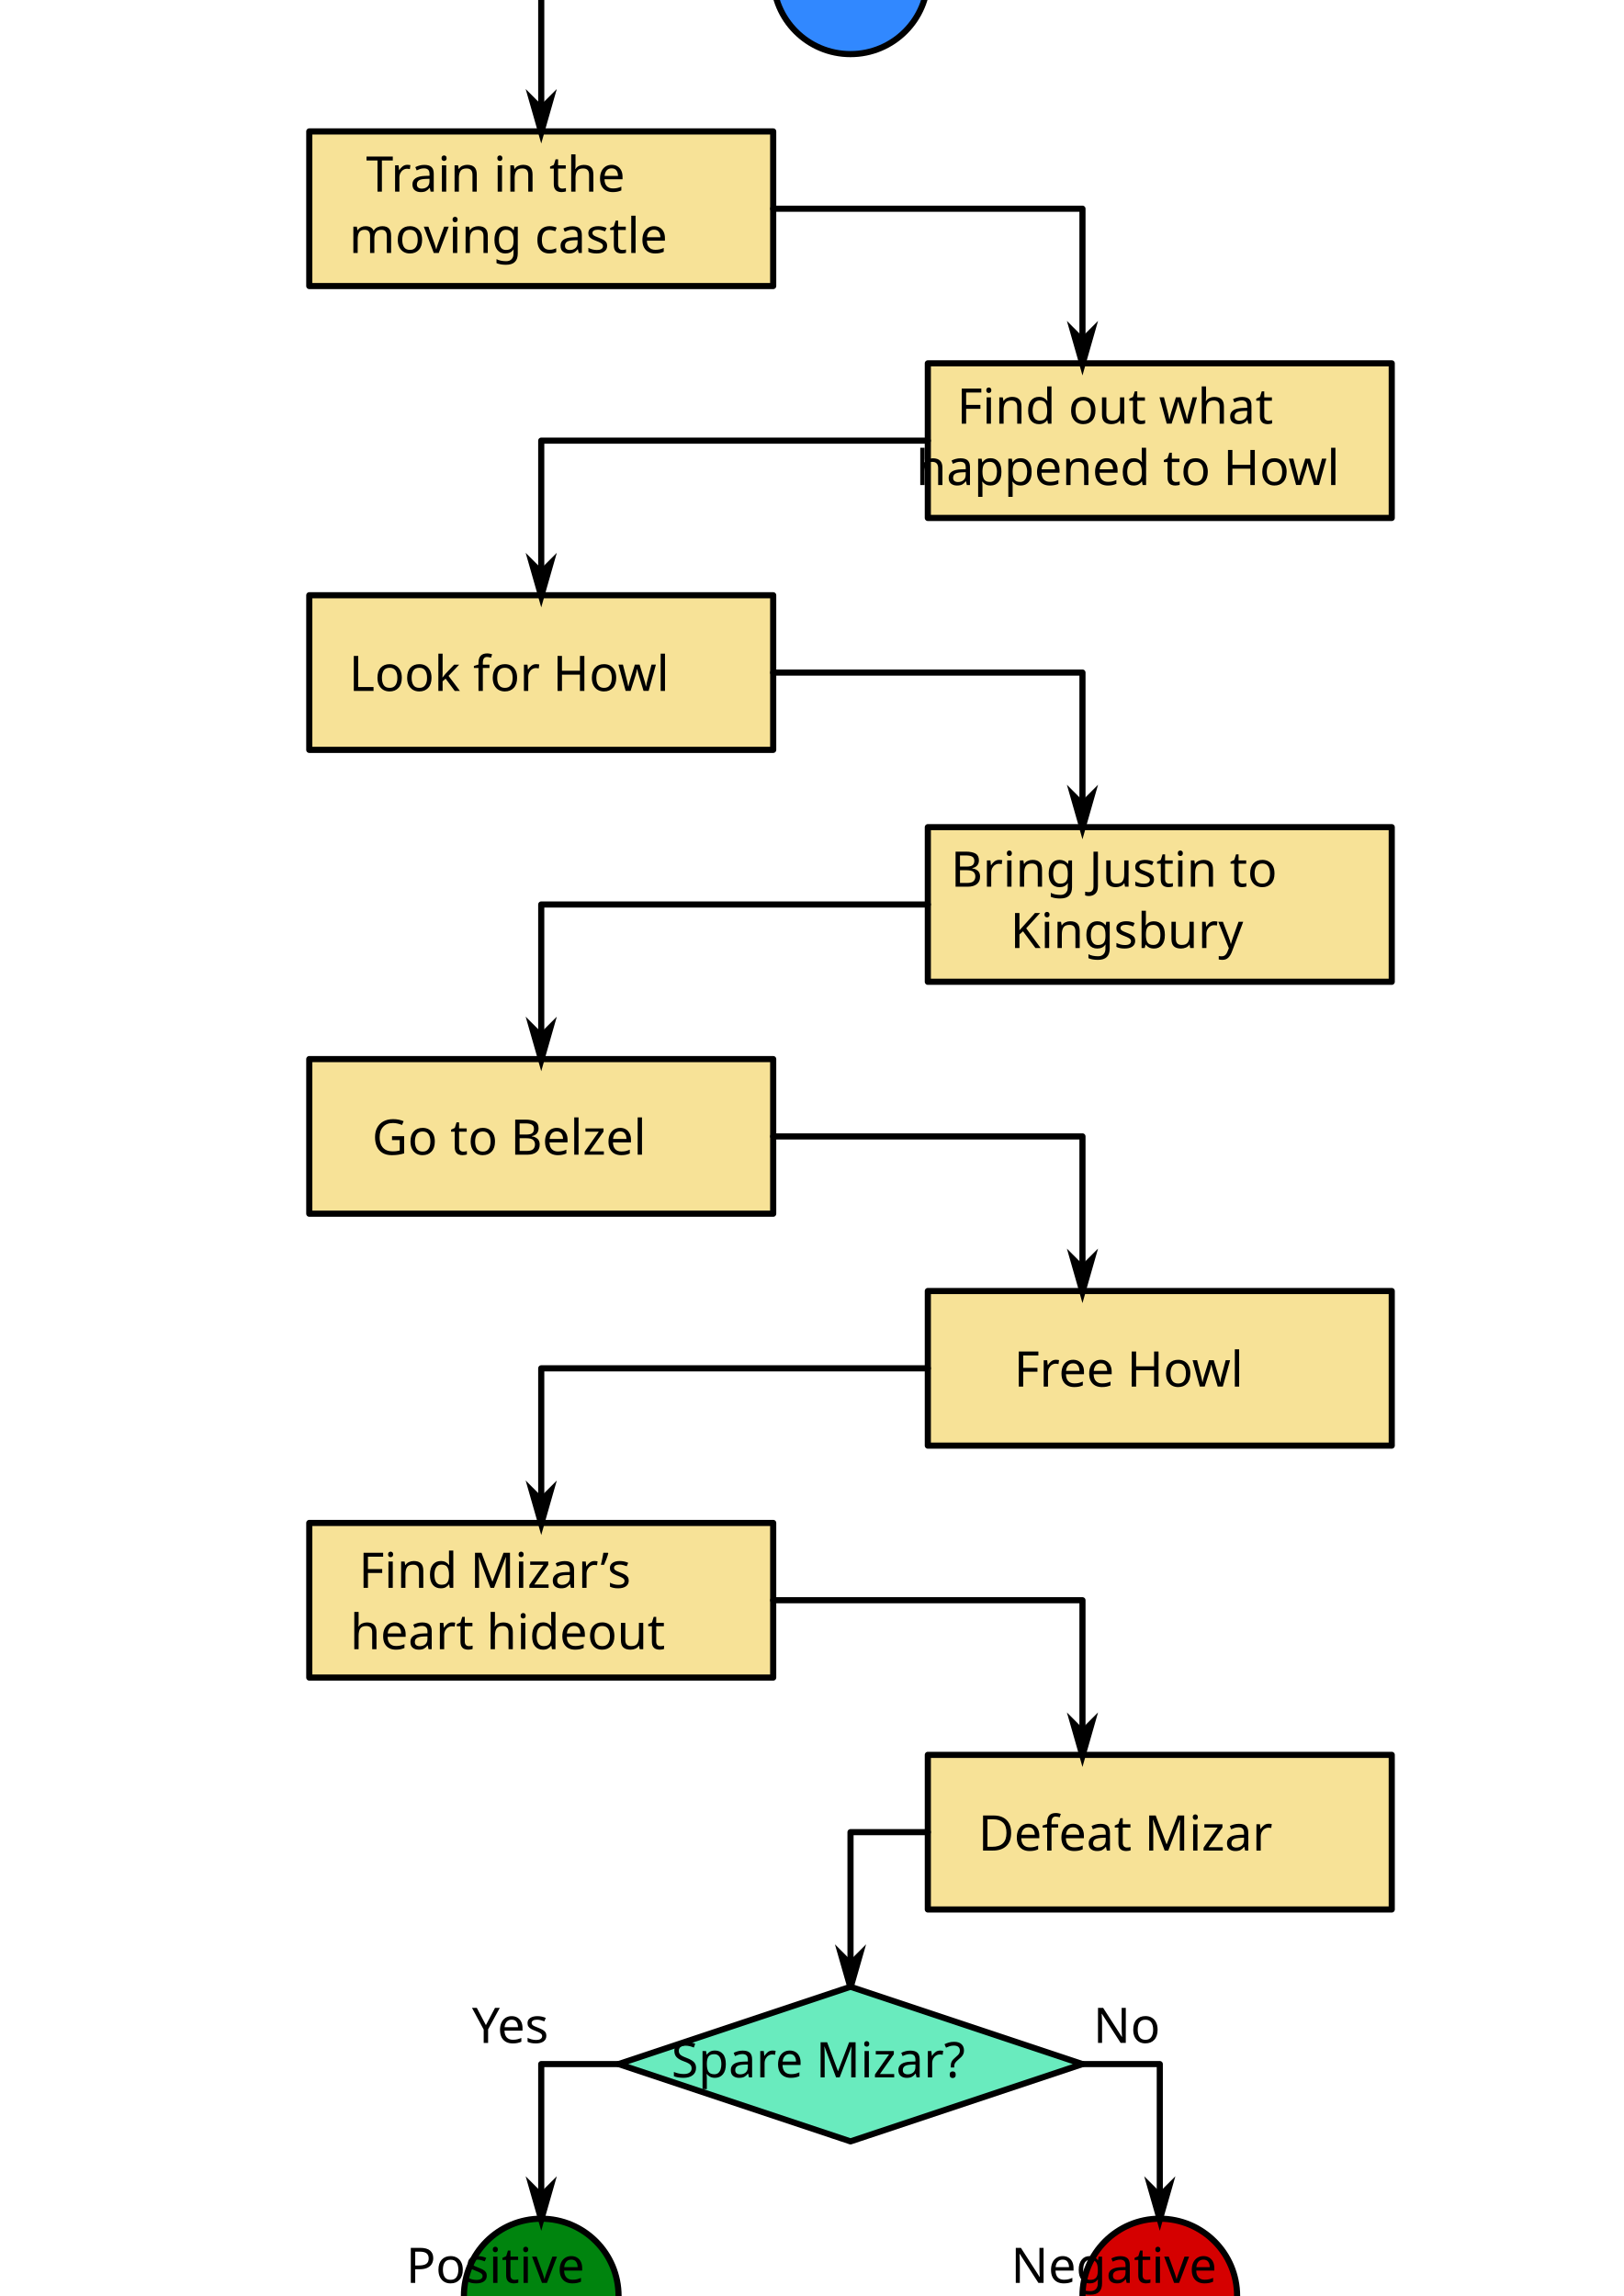
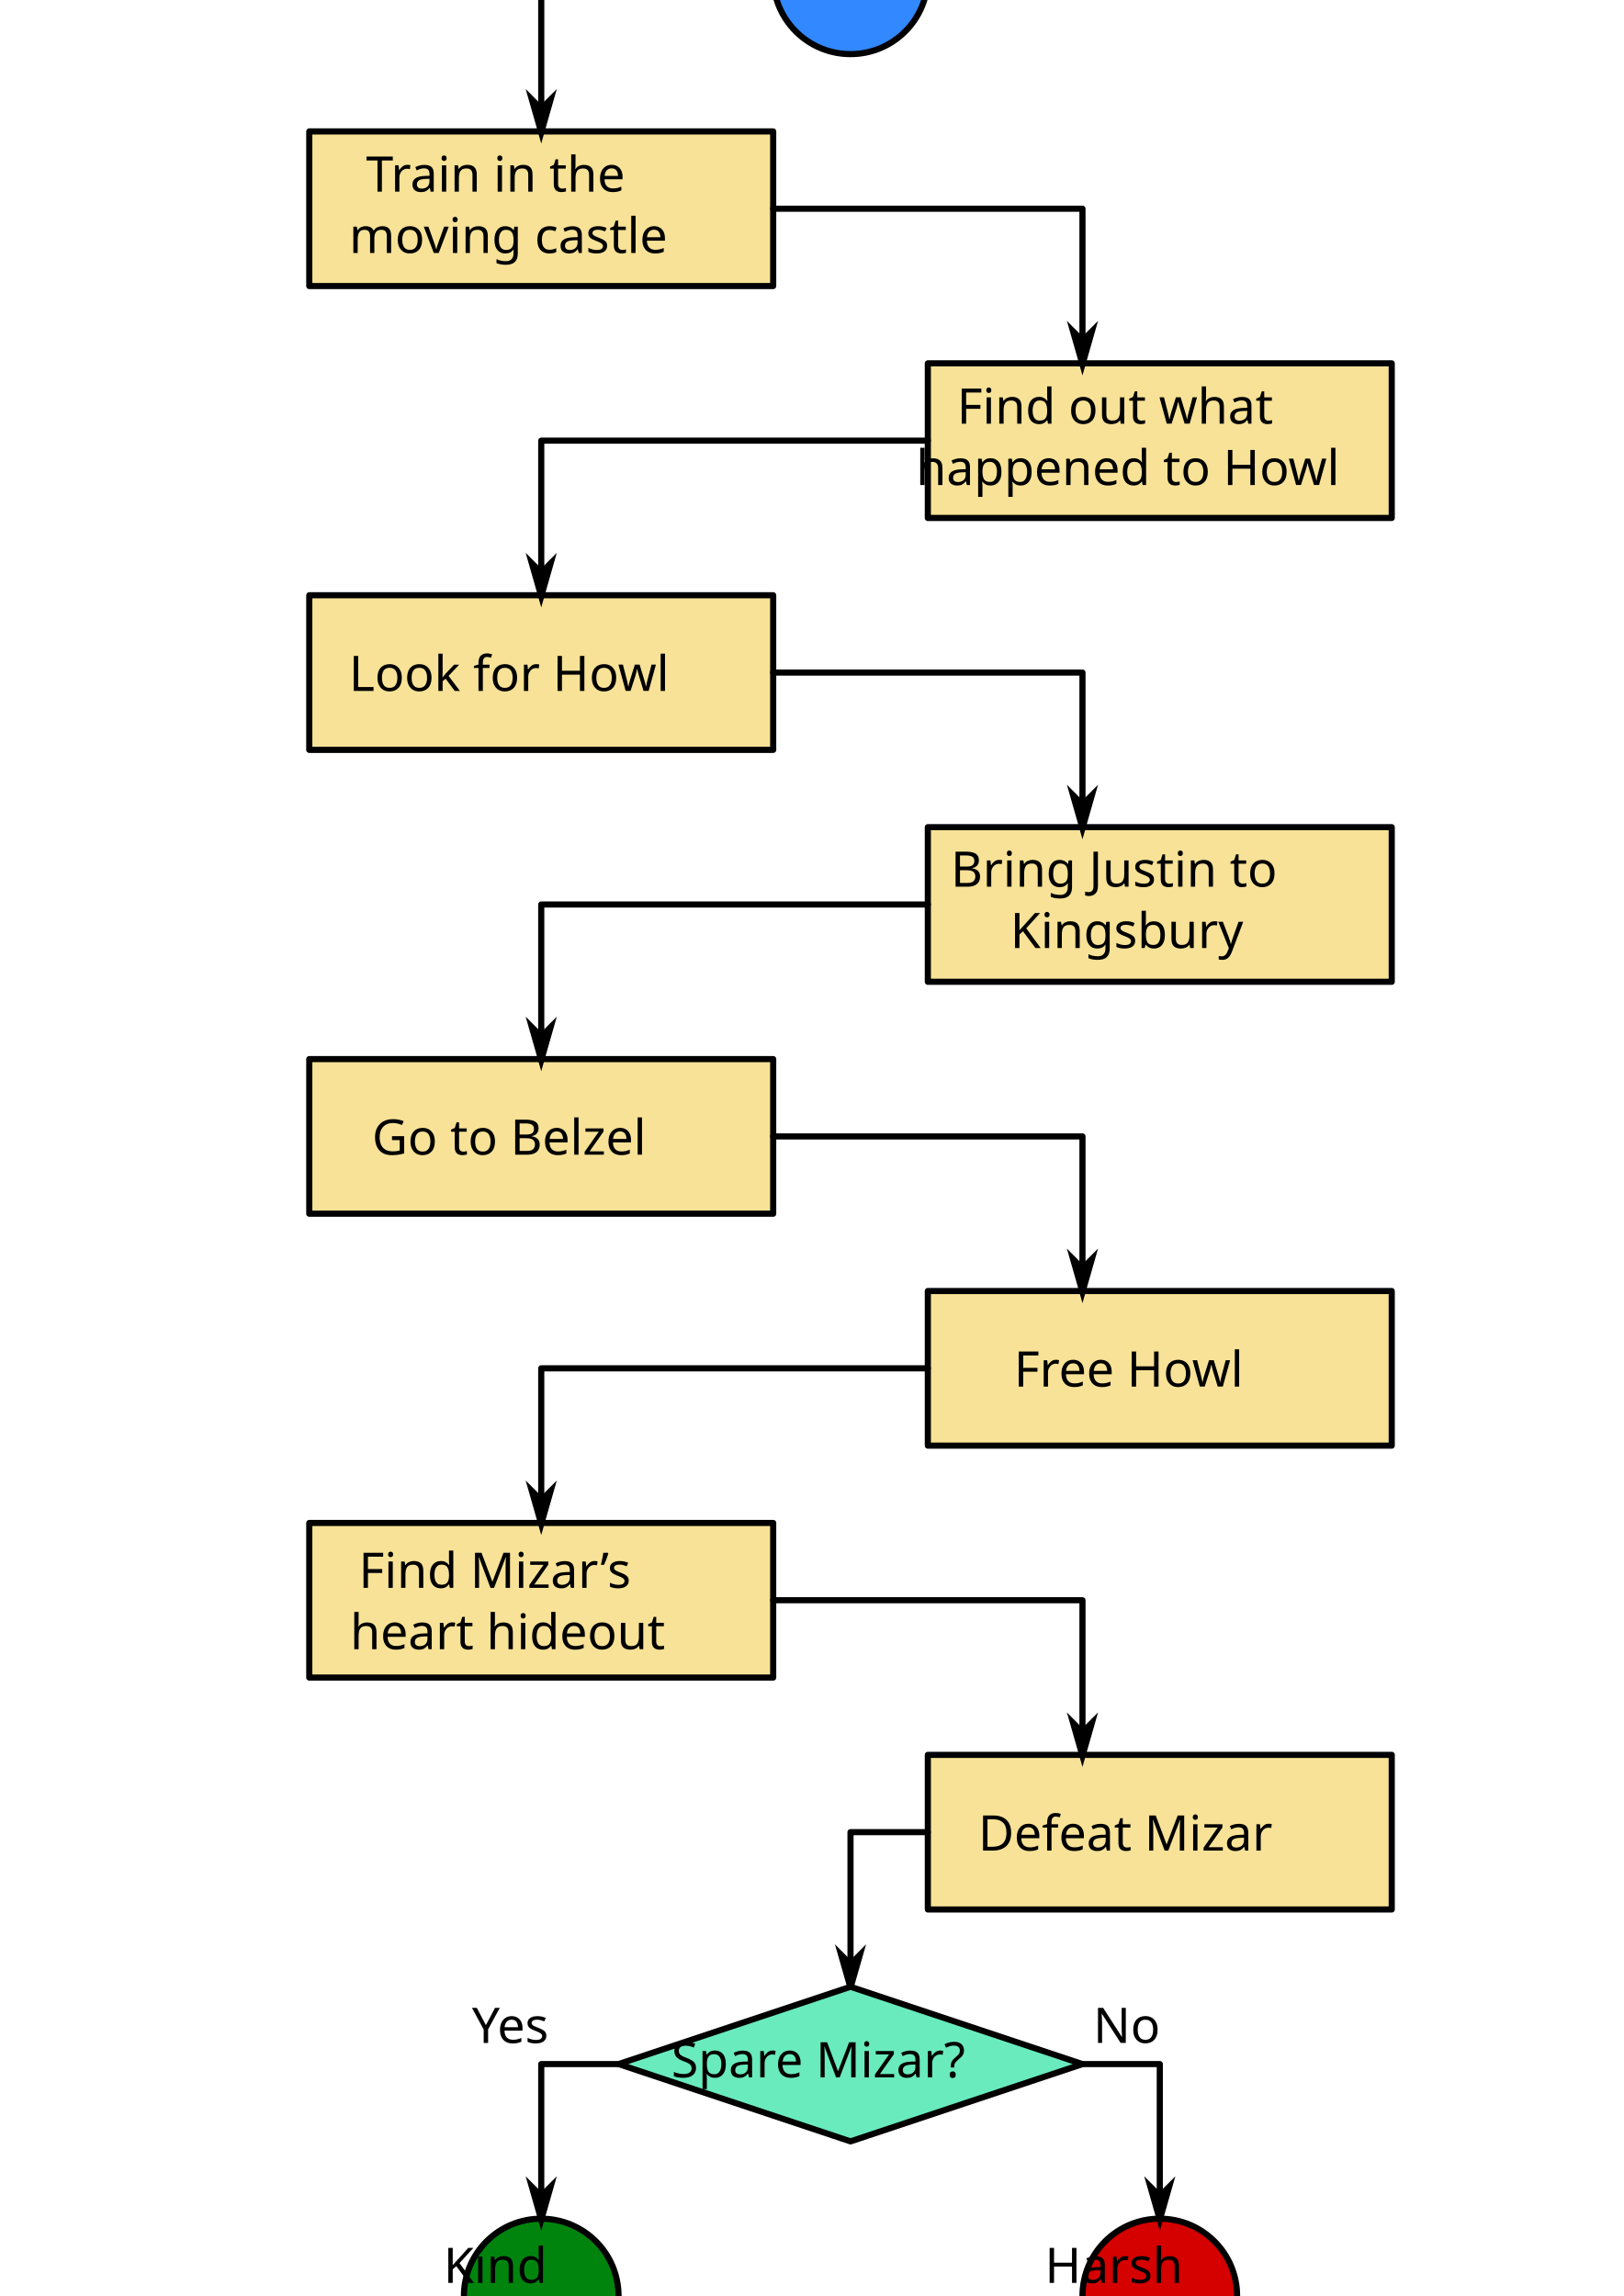
<svg xmlns="http://www.w3.org/2000/svg" width="793.701" height="1122.52" viewBox="0 0 793.701 1122.52" version="1.1" id="svg8">
  <defs id="defs2">
    <marker style="overflow:visible" id="marker2364" refX="0" refY="0" orient="auto">
      <path transform="matrix(-0.4,0,0,-0.4,-4,0)" style="fill:#000000;fill-opacity:1;fill-rule:evenodd;stroke:#000000;stroke-width:1pt;stroke-opacity:1" d="M 0,0 5,-5 -12.5,0 5,5 Z" id="path2362" />
    </marker>
    <marker orient="auto" refY="0.0" refX="0.0" id="Arrow1Mend" style="overflow:visible;">
      <path id="path944" d="M 0.0,0.0 L 5.0,-5.0 L -12.5,0.0 L 5.0,5.0 L 0.0,0.0 z " style="fill-rule:evenodd;stroke:#000000;stroke-width:1pt;stroke-opacity:1;fill:#000000;fill-opacity:1" transform="scale(0.4) rotate(180) translate(10,0)" />
    </marker>
    <marker orient="auto" refY="0" refX="0" id="Arrow1Mend-0" style="overflow:visible">
      <path id="path944-4" d="M 0,0 5,-5 -12.5,0 5,5 Z" style="fill:#000000;fill-opacity:1;fill-rule:evenodd;stroke:#000000;stroke-width:1pt;stroke-opacity:1" transform="matrix(-0.4,0,0,-0.4,-4,0)" />
    </marker>
    <marker orient="auto" refY="0" refX="0" id="Arrow1Mend-6" style="overflow:visible">
      <path id="path944-0" d="M 0,0 5,-5 -12.5,0 5,5 Z" style="fill:#000000;fill-opacity:1;fill-rule:evenodd;stroke:#000000;stroke-width:1pt;stroke-opacity:1" transform="matrix(-0.4,0,0,-0.4,-4,0)" />
    </marker>
    <marker orient="auto" refY="0" refX="0" id="Arrow1Mend-6-2" style="overflow:visible">
      <path id="path944-0-2" d="M 0,0 5,-5 -12.5,0 5,5 Z" style="fill:#000000;fill-opacity:1;fill-rule:evenodd;stroke:#000000;stroke-width:1pt;stroke-opacity:1" transform="matrix(-0.4,0,0,-0.4,-4,0)" />
    </marker>
    <marker orient="auto" refY="0" refX="0" id="Arrow1Mend-0-1" style="overflow:visible">
      <path id="path944-4-4" d="M 0,0 5,-5 -12.5,0 5,5 Z" style="fill:#000000;fill-opacity:1;fill-rule:evenodd;stroke:#000000;stroke-width:1pt;stroke-opacity:1" transform="matrix(-0.4,0,0,-0.4,-4,0)" />
    </marker>
    <marker orient="auto" refY="0" refX="0" id="Arrow1Mend-6-1" style="overflow:visible">
      <path id="path944-0-4" d="M 0,0 5,-5 -12.5,0 5,5 Z" style="fill:#000000;fill-opacity:1;fill-rule:evenodd;stroke:#000000;stroke-width:1pt;stroke-opacity:1" transform="matrix(-0.4,0,0,-0.4,-4,0)" />
    </marker>
    <marker orient="auto" refY="0" refX="0" id="Arrow1Mend-0-2" style="overflow:visible">
      <path id="path944-4-3" d="M 0,0 5,-5 -12.5,0 5,5 Z" style="fill:#000000;fill-opacity:1;fill-rule:evenodd;stroke:#000000;stroke-width:1pt;stroke-opacity:1" transform="matrix(-0.4,0,0,-0.4,-4,0)" />
    </marker>
    <marker style="overflow:visible" id="marker6153-8-3" refX="0" refY="0" orient="auto">
      <path transform="matrix(-1.1,0,0,-1.1,-1.1,0)" d="M 8.719,4.034 -2.207,0.016 8.719,-4.002 c -1.745,2.372 -1.735,5.617 -6e-7,8.035 z" style="fill:#00840e;fill-opacity:1;fill-rule:evenodd;stroke:#00840e;stroke-width:0.625;stroke-linejoin:round;stroke-opacity:1" id="path6151-1-7" />
    </marker>
    <marker orient="auto" refY="0" refX="0" id="Arrow1Mend-6-1-2" style="overflow:visible">
      <path id="path944-0-4-9" d="M 0,0 5,-5 -12.5,0 5,5 Z" style="fill:#000000;fill-opacity:1;fill-rule:evenodd;stroke:#000000;stroke-width:1pt;stroke-opacity:1" transform="matrix(-0.4,0,0,-0.4,-4,0)" />
    </marker>
    <marker orient="auto" refY="0" refX="0" id="Arrow1Mend-6-1-8" style="overflow:visible">
      <path id="path944-0-4-0" d="M 0,0 5,-5 -12.5,0 5,5 Z" style="fill:#000000;fill-opacity:1;fill-rule:evenodd;stroke:#000000;stroke-width:1pt;stroke-opacity:1" transform="matrix(-0.4,0,0,-0.4,-4,0)" />
    </marker>
  </defs>
  <g id="layer1">
    <rect y="404.409" x="453.543" height="75.591" width="226.772" id="rect2340" style="opacity:1;fill:#f7e297;fill-opacity:1;fill-rule:nonzero;stroke:#000000;stroke-width:3;stroke-linecap:round;stroke-linejoin:round;stroke-miterlimit:4.603;stroke-dasharray:none;stroke-dashoffset:0;stroke-opacity:1;paint-order:normal" />
    <rect style="opacity:1;fill:#f7e297;fill-opacity:1;fill-rule:nonzero;stroke:#000000;stroke-width:3;stroke-linecap:round;stroke-linejoin:round;stroke-miterlimit:4.603;stroke-dasharray:none;stroke-dashoffset:0;stroke-opacity:1;paint-order:normal" id="rect841-3-8" width="226.772" height="75.591" x="453.543" y="857.953" />
    <rect style="opacity:1;fill:#f7e297;fill-opacity:1;fill-rule:nonzero;stroke:#000000;stroke-width:3;stroke-linecap:round;stroke-linejoin:round;stroke-miterlimit:4.603;stroke-dasharray:none;stroke-dashoffset:0;stroke-opacity:1;paint-order:normal" id="rect841-3-2" width="226.772" height="75.591" x="151.181" y="744.567" />
    <rect style="opacity:1;fill:#f7e297;fill-opacity:1;fill-rule:nonzero;stroke:#000000;stroke-width:3;stroke-linecap:round;stroke-linejoin:round;stroke-miterlimit:4.603;stroke-dasharray:none;stroke-dashoffset:0;stroke-opacity:1;paint-order:normal" id="rect841-3-9" width="226.772" height="75.591" x="453.543" y="631.181" />
    <circle style="opacity:1;fill:#3188ff;fill-opacity:1;fill-rule:nonzero;stroke:#000000;stroke-width:3;stroke-linecap:round;stroke-linejoin:round;stroke-miterlimit:4.603;stroke-dasharray:none;stroke-dashoffset:0;stroke-opacity:1;paint-order:normal" id="path9" cx="415.748" cy="-11.339" r="37.795" />
    <text xml:space="preserve" style="font-style:normal;font-variant:normal;font-weight:normal;font-stretch:normal;font-size:24px;line-height:125%;font-family:sans-serif;-inkscape-font-specification:sans-serif;font-variant-ligatures:normal;font-variant-caps:normal;font-variant-numeric:normal;font-feature-settings:normal;text-align:center;writing-mode:lr-tb;text-anchor:middle;opacity:1;fill:#3188ff;fill-opacity:1;fill-rule:nonzero;stroke:#000000;stroke-width:3;stroke-linecap:round;stroke-linejoin:round;stroke-miterlimit:4.603;stroke-dasharray:none;stroke-dashoffset:0;stroke-opacity:1;paint-order:normal" x="415.215" y="-2.637" id="text13">
      <tspan id="tspan11" x="415.215" y="-2.637" style="font-size:24px;fill:#000000;fill-opacity:1;stroke:none">Start</tspan>
    </text>
    <circle style="opacity:1;fill:#d50000;fill-opacity:1;fill-rule:nonzero;stroke:#000000;stroke-width:3;stroke-linecap:round;stroke-linejoin:round;stroke-miterlimit:4.603;stroke-dasharray:none;stroke-dashoffset:0;stroke-opacity:1;paint-order:normal" id="path9-8" cx="566.929" cy="1122.52" r="37.795" />
    <text xml:space="preserve" style="font-style:normal;font-variant:normal;font-weight:normal;font-stretch:normal;font-size:24px;line-height:125%;font-family:sans-serif;-inkscape-font-specification:sans-serif;font-variant-ligatures:normal;font-variant-caps:normal;font-variant-numeric:normal;font-feature-settings:normal;text-align:center;writing-mode:lr-tb;text-anchor:middle;opacity:1;fill:#3188ff;fill-opacity:1;fill-rule:nonzero;stroke:#000000;stroke-width:3;stroke-linecap:round;stroke-linejoin:round;stroke-miterlimit:4.603;stroke-dasharray:none;stroke-dashoffset:0;stroke-opacity:1;paint-order:normal" x="566.343" y="1116.121" id="text13-2">
-       <tspan id="tspan11-1" x="566.343" y="1116.121" style="font-size:24px;fill:#000000;fill-opacity:1;stroke:none">Negative</tspan>
+       <tspan id="tspan11-1" x="566.343" y="1116.121" style="font-size:24px;fill:#000000;fill-opacity:1;stroke:none">Harsh</tspan>
      <tspan x="566.343" y="1146.121" style="font-size:24px;fill:#000000;fill-opacity:1;stroke:none" id="tspan1863">end</tspan>
    </text>
    <rect style="opacity:1;fill:#f7e297;fill-opacity:1;fill-rule:nonzero;stroke:#000000;stroke-width:3;stroke-linecap:round;stroke-linejoin:round;stroke-miterlimit:4.603;stroke-dasharray:none;stroke-dashoffset:0;stroke-opacity:1;paint-order:normal" id="rect841" width="226.772" height="75.591" x="151.181" y="64.252" />
    <rect style="opacity:1;fill:#f7e297;fill-opacity:1;fill-rule:nonzero;stroke:#000000;stroke-width:3;stroke-linecap:round;stroke-linejoin:round;stroke-miterlimit:4.603;stroke-dasharray:none;stroke-dashoffset:0;stroke-opacity:1;paint-order:normal" id="rect841-2" width="226.772" height="75.591" x="453.543" y="177.638" />
    <rect style="opacity:1;fill:#f7e297;fill-opacity:1;fill-rule:nonzero;stroke:#000000;stroke-width:3;stroke-linecap:round;stroke-linejoin:round;stroke-miterlimit:4.603;stroke-dasharray:none;stroke-dashoffset:0;stroke-opacity:1;paint-order:normal" id="rect841-3" width="226.772" height="75.591" x="151.181" y="291.024" />
    <text xml:space="preserve" style="font-style:normal;font-variant:normal;font-weight:normal;font-stretch:normal;font-size:24px;line-height:125%;font-family:sans-serif;-inkscape-font-specification:sans-serif;font-variant-ligatures:normal;font-variant-caps:normal;font-variant-numeric:normal;font-feature-settings:normal;text-align:center;writing-mode:lr-tb;text-anchor:middle;opacity:1;fill:#f7e297;fill-opacity:1;fill-rule:nonzero;stroke:#000000;stroke-width:3;stroke-linecap:round;stroke-linejoin:round;stroke-miterlimit:4.603;stroke-dasharray:none;stroke-dashoffset:0;stroke-opacity:1;paint-order:normal" x="264.069" y="93.686" id="text866">
      <tspan id="tspan864" x="264.069" y="93.686" style="font-size:24px;fill:#000000;fill-opacity:1;stroke:none">Train in the</tspan>
      <tspan x="264.069" y="123.686" style="font-size:24px;fill:#000000;fill-opacity:1;stroke:none" id="tspan886">moving castle</tspan>
    </text>
    <text xml:space="preserve" style="font-style:normal;font-variant:normal;font-weight:normal;font-stretch:normal;font-size:24px;line-height:125%;font-family:sans-serif;-inkscape-font-specification:sans-serif;font-variant-ligatures:normal;font-variant-caps:normal;font-variant-numeric:normal;font-feature-settings:normal;text-align:center;writing-mode:lr-tb;text-anchor:middle;opacity:1;fill:#f7e297;fill-opacity:1;fill-rule:nonzero;stroke:#000000;stroke-width:3;stroke-linecap:round;stroke-linejoin:round;stroke-miterlimit:4.603;stroke-dasharray:none;stroke-dashoffset:0;stroke-opacity:1;paint-order:normal" x="566.906" y="207.136" id="text866-5">
      <tspan id="tspan864-9" x="566.906" y="207.136" style="font-size:24px;fill:#000000;fill-opacity:1;stroke:none">Find out what</tspan>
      <tspan x="566.906" y="237.136" style="font-size:24px;fill:#000000;fill-opacity:1;stroke:none" id="tspan904">happened to Howl</tspan>
    </text>
    <text xml:space="preserve" style="font-style:normal;font-variant:normal;font-weight:normal;font-stretch:normal;font-size:24px;line-height:125%;font-family:sans-serif;-inkscape-font-specification:sans-serif;font-variant-ligatures:normal;font-variant-caps:normal;font-variant-numeric:normal;font-feature-settings:normal;text-align:center;writing-mode:lr-tb;text-anchor:middle;opacity:1;fill:#000000;fill-opacity:1;fill-rule:nonzero;stroke:none;stroke-width:3;stroke-linecap:round;stroke-linejoin:round;stroke-miterlimit:4.603;stroke-dasharray:none;stroke-dashoffset:0;stroke-opacity:1;paint-order:normal" x="264.456" y="337.813" id="text890">
      <tspan id="tspan888" x="264.456" y="337.813">Look for Howl</tspan>
    </text>
    <text xml:space="preserve" style="font-style:normal;font-variant:normal;font-weight:normal;font-stretch:normal;font-size:24px;line-height:125%;font-family:sans-serif;-inkscape-font-specification:sans-serif;font-variant-ligatures:normal;font-variant-caps:normal;font-variant-numeric:normal;font-feature-settings:normal;text-align:center;writing-mode:lr-tb;text-anchor:middle;opacity:1;fill:#000000;fill-opacity:1;fill-rule:nonzero;stroke:none;stroke-width:3;stroke-linecap:round;stroke-linejoin:round;stroke-miterlimit:4.603;stroke-dasharray:none;stroke-dashoffset:0;stroke-opacity:1;paint-order:normal" x="567.316" y="677.912" id="text894">
      <tspan id="tspan892" x="567.316" y="677.912">Free Howl</tspan>
    </text>
    <text xml:space="preserve" style="font-style:normal;font-variant:normal;font-weight:normal;font-stretch:normal;font-size:24px;line-height:125%;font-family:sans-serif;-inkscape-font-specification:sans-serif;font-variant-ligatures:normal;font-variant-caps:normal;font-variant-numeric:normal;font-feature-settings:normal;text-align:center;writing-mode:lr-tb;text-anchor:middle;opacity:1;fill:#000000;fill-opacity:1;fill-rule:nonzero;stroke:none;stroke-width:3;stroke-linecap:round;stroke-linejoin:round;stroke-miterlimit:4.603;stroke-dasharray:none;stroke-dashoffset:0;stroke-opacity:1;paint-order:normal" x="263.735" y="776.298" id="text898">
      <tspan id="tspan896" x="263.735" y="776.298">Find Mizar’s</tspan>
      <tspan x="263.735" y="806.298" id="tspan2360">heart hideout</tspan>
    </text>
    <text xml:space="preserve" style="font-style:normal;font-variant:normal;font-weight:normal;font-stretch:normal;font-size:24px;line-height:125%;font-family:sans-serif;-inkscape-font-specification:sans-serif;font-variant-ligatures:normal;font-variant-caps:normal;font-variant-numeric:normal;font-feature-settings:normal;text-align:center;writing-mode:lr-tb;text-anchor:middle;opacity:1;fill:#000000;fill-opacity:1;fill-rule:nonzero;stroke:none;stroke-width:3;stroke-linecap:round;stroke-linejoin:round;stroke-miterlimit:4.603;stroke-dasharray:none;stroke-dashoffset:0;stroke-opacity:1;paint-order:normal" x="565.722" y="904.742" id="text902">
      <tspan id="tspan900" x="565.722" y="904.742">Defeat Mizar</tspan>
    </text>
    <path style="opacity:1;fill:none;fill-opacity:1;fill-rule:nonzero;stroke:#000000;stroke-width:3;stroke-linecap:round;stroke-linejoin:round;stroke-miterlimit:4.603;stroke-dasharray:none;stroke-dashoffset:0;stroke-opacity:1;marker-end:url(#Arrow1Mend);paint-order:normal" d="M 377.953,-11.339 H 264.567 v 75.591" id="path933" />
    <path style="opacity:1;fill:none;fill-opacity:1;fill-rule:nonzero;stroke:#000000;stroke-width:3;stroke-linecap:round;stroke-linejoin:round;stroke-miterlimit:4.603;stroke-dasharray:none;stroke-dashoffset:0;stroke-opacity:1;marker-end:url(#Arrow1Mend-0);paint-order:normal" d="m 377.953,102.047 151.181,10e-6 v 75.591" id="path933-1" />
    <path style="opacity:1;fill:none;fill-opacity:1;fill-rule:nonzero;stroke:#000000;stroke-width:3;stroke-linecap:round;stroke-linejoin:round;stroke-miterlimit:4.603;stroke-dasharray:none;stroke-dashoffset:0;stroke-opacity:1;marker-end:url(#Arrow1Mend-6);paint-order:normal" d="m 453.543,215.433 -188.976,1e-5 v 75.591" id="path933-5" />
    <path style="opacity:1;fill:none;fill-opacity:1;fill-rule:nonzero;stroke:#000000;stroke-width:3;stroke-linecap:round;stroke-linejoin:round;stroke-miterlimit:4.603;stroke-dasharray:none;stroke-dashoffset:0;stroke-opacity:1;marker-end:url(#Arrow1Mend-0-1);paint-order:normal" d="m 377.953,328.819 151.181,1e-5 v 75.591" id="path933-1-5" />
    <path style="opacity:1;fill:none;fill-opacity:1;fill-rule:nonzero;stroke:#000000;stroke-width:3;stroke-linecap:round;stroke-linejoin:round;stroke-miterlimit:4.603;stroke-dasharray:none;stroke-dashoffset:0;stroke-opacity:1;marker-end:url(#Arrow1Mend-6-2);paint-order:normal" d="m 453.543,668.976 -188.976,10e-6 v 75.591" id="path933-5-6" />
    <path style="opacity:1;fill:none;fill-opacity:1;fill-rule:nonzero;stroke:#000000;stroke-width:3;stroke-linecap:round;stroke-linejoin:round;stroke-miterlimit:4.603;stroke-dasharray:none;stroke-dashoffset:0;stroke-opacity:1;marker-end:url(#Arrow1Mend-0-2);paint-order:normal" d="m 377.953,782.362 151.181,10e-6 v 75.591" id="path933-1-7" />
    <path style="opacity:1;fill:none;fill-opacity:1;fill-rule:nonzero;stroke:#000000;stroke-width:3;stroke-linecap:round;stroke-linejoin:round;stroke-miterlimit:4.603;stroke-dasharray:none;stroke-dashoffset:0;stroke-opacity:1;marker-end:url(#Arrow1Mend-6-1);paint-order:normal" d="m 453.543,895.748 h -37.795 v 75.591" id="path933-5-2" />
    <path style="opacity:1;fill:#69ebbe;fill-opacity:1;fill-rule:nonzero;stroke:#000000;stroke-width:3;stroke-linecap:round;stroke-linejoin:round;stroke-miterlimit:4.603;stroke-dasharray:none;stroke-dashoffset:0;stroke-opacity:1;paint-order:normal" d="m 415.748,971.339 -113.386,37.795 113.386,37.795 113.386,-37.795 z" id="path1820" />
    <text xml:space="preserve" style="font-style:normal;font-variant:normal;font-weight:normal;font-stretch:normal;font-size:24px;line-height:125%;font-family:sans-serif;-inkscape-font-specification:sans-serif;font-variant-ligatures:normal;font-variant-caps:normal;font-variant-numeric:normal;font-feature-settings:normal;text-align:center;writing-mode:lr-tb;text-anchor:middle;opacity:1;fill:#000000;fill-opacity:1;fill-rule:nonzero;stroke:none;stroke-width:3;stroke-linecap:round;stroke-linejoin:round;stroke-miterlimit:4.603;stroke-dasharray:none;stroke-dashoffset:0;stroke-opacity:1;paint-order:normal" x="415.613" y="1015.62" id="text902-1">
      <tspan id="tspan900-2" x="415.613" y="1015.62">Spare Mizar?</tspan>
    </text>
    <circle style="opacity:1;fill:#00840e;fill-opacity:1;fill-rule:nonzero;stroke:#000000;stroke-width:3;stroke-linecap:round;stroke-linejoin:round;stroke-miterlimit:4.603;stroke-dasharray:none;stroke-dashoffset:0;stroke-opacity:1;paint-order:normal" id="path9-8-1" cx="264.567" cy="1122.52" r="37.795" />
    <text xml:space="preserve" style="font-style:normal;font-variant:normal;font-weight:normal;font-stretch:normal;font-size:24px;line-height:125%;font-family:sans-serif;-inkscape-font-specification:sans-serif;font-variant-ligatures:normal;font-variant-caps:normal;font-variant-numeric:normal;font-feature-settings:normal;text-align:center;writing-mode:lr-tb;text-anchor:middle;opacity:1;fill:#3188ff;fill-opacity:1;fill-rule:nonzero;stroke:#000000;stroke-width:3;stroke-linecap:round;stroke-linejoin:round;stroke-miterlimit:4.603;stroke-dasharray:none;stroke-dashoffset:0;stroke-opacity:1;paint-order:normal" x="263.981" y="1116.121" id="text13-2-7">
-       <tspan id="tspan11-1-0" x="263.981" y="1116.121" style="font-size:24px;fill:#000000;fill-opacity:1;stroke:none">Positive</tspan>
+       <tspan id="tspan11-1-0" x="263.981" y="1116.121" style="font-size:24px;fill:#000000;fill-opacity:1;stroke:none">Kind</tspan>
      <tspan x="263.981" y="1146.121" style="font-size:24px;fill:#000000;fill-opacity:1;stroke:none" id="tspan1861">end</tspan>
    </text>
    <path style="opacity:1;fill:none;fill-opacity:1;fill-rule:nonzero;stroke:#000000;stroke-width:3;stroke-linecap:round;stroke-linejoin:round;stroke-miterlimit:4.603;stroke-dasharray:none;stroke-dashoffset:0;stroke-opacity:1;marker-end:url(#Arrow1Mend-6-1-2);paint-order:normal" d="m 302.362,1009.134 h -37.795 v 75.591" id="path933-5-2-7" />
    <path style="opacity:1;fill:none;fill-opacity:1;fill-rule:nonzero;stroke:#000000;stroke-width:3;stroke-linecap:round;stroke-linejoin:round;stroke-miterlimit:4.603;stroke-dasharray:none;stroke-dashoffset:0;stroke-opacity:1;marker-end:url(#Arrow1Mend-6-1-8);paint-order:normal" d="m 529.134,1009.134 h 37.795 v 75.591" id="path933-5-2-4" />
    <text xml:space="preserve" style="font-style:normal;font-variant:normal;font-weight:normal;font-stretch:normal;font-size:24px;line-height:125%;font-family:sans-serif;-inkscape-font-specification:sans-serif;font-variant-ligatures:normal;font-variant-caps:normal;font-variant-numeric:normal;font-feature-settings:normal;text-align:center;writing-mode:lr-tb;text-anchor:middle;opacity:1;fill:#000000;fill-opacity:1;fill-rule:nonzero;stroke:none;stroke-width:3;stroke-linecap:round;stroke-linejoin:round;stroke-miterlimit:4.603;stroke-dasharray:none;stroke-dashoffset:0;stroke-opacity:1;paint-order:normal" x="265.03" y="998.803" id="text902-1-0">
      <tspan id="tspan900-2-6" x="265.03" y="998.803">Yes</tspan>
    </text>
    <text xml:space="preserve" style="font-style:normal;font-variant:normal;font-weight:normal;font-stretch:normal;font-size:24px;line-height:125%;font-family:sans-serif;-inkscape-font-specification:sans-serif;font-variant-ligatures:normal;font-variant-caps:normal;font-variant-numeric:normal;font-feature-settings:normal;text-align:center;writing-mode:lr-tb;text-anchor:middle;opacity:1;fill:#000000;fill-opacity:1;fill-rule:nonzero;stroke:none;stroke-width:3;stroke-linecap:round;stroke-linejoin:round;stroke-miterlimit:4.603;stroke-dasharray:none;stroke-dashoffset:0;stroke-opacity:1;paint-order:normal" x="566.384" y="998.779" id="text902-1-07">
      <tspan id="tspan900-2-2" x="566.384" y="998.779">No</tspan>
    </text>
    <rect y="517.795" x="151.181" height="75.591" width="226.772" id="rect2338" style="opacity:1;fill:#f7e297;fill-opacity:1;fill-rule:nonzero;stroke:#000000;stroke-width:3;stroke-linecap:round;stroke-linejoin:round;stroke-miterlimit:4.603;stroke-dasharray:none;stroke-dashoffset:0;stroke-opacity:1;paint-order:normal" />
    <text id="text2344" y="433.509" x="566.384" style="font-style:normal;font-variant:normal;font-weight:normal;font-stretch:normal;font-size:24px;line-height:125%;font-family:sans-serif;-inkscape-font-specification:sans-serif;font-variant-ligatures:normal;font-variant-caps:normal;font-variant-numeric:normal;font-feature-settings:normal;text-align:center;writing-mode:lr-tb;text-anchor:middle;opacity:1;fill:#000000;fill-opacity:1;fill-rule:nonzero;stroke:none;stroke-width:3;stroke-linecap:round;stroke-linejoin:round;stroke-miterlimit:4.603;stroke-dasharray:none;stroke-dashoffset:0;stroke-opacity:1;paint-order:normal" xml:space="preserve">
      <tspan y="433.509" x="566.384" id="tspan2354">Bring Justin to</tspan>
      <tspan y="463.509" x="566.384" id="tspan2358">Kingsbury</tspan>
    </text>
    <text id="text2348" y="564.526" x="264.456" style="font-style:normal;font-variant:normal;font-weight:normal;font-stretch:normal;font-size:24px;line-height:125%;font-family:sans-serif;-inkscape-font-specification:sans-serif;font-variant-ligatures:normal;font-variant-caps:normal;font-variant-numeric:normal;font-feature-settings:normal;text-align:center;writing-mode:lr-tb;text-anchor:middle;opacity:1;fill:#000000;fill-opacity:1;fill-rule:nonzero;stroke:none;stroke-width:3;stroke-linecap:round;stroke-linejoin:round;stroke-miterlimit:4.603;stroke-dasharray:none;stroke-dashoffset:0;stroke-opacity:1;paint-order:normal" xml:space="preserve">
      <tspan y="564.526" x="264.456" id="tspan2346">Go to Belzel</tspan>
    </text>
    <path id="path2350" d="m 453.543,442.205 -188.976,10e-6 v 75.591" style="opacity:1;fill:none;fill-opacity:1;fill-rule:nonzero;stroke:#000000;stroke-width:3;stroke-linecap:round;stroke-linejoin:round;stroke-miterlimit:4.603;stroke-dasharray:none;stroke-dashoffset:0;stroke-opacity:1;marker-end:url(#Arrow1Mend-6-2);paint-order:normal" />
    <path id="path2352" d="m 377.953,555.591 151.181,10e-6 v 75.591" style="opacity:1;fill:none;fill-opacity:1;fill-rule:nonzero;stroke:#000000;stroke-width:3;stroke-linecap:round;stroke-linejoin:round;stroke-miterlimit:4.603;stroke-dasharray:none;stroke-dashoffset:0;stroke-opacity:1;marker-end:url(#marker2364);paint-order:normal" />
  </g>
</svg>
